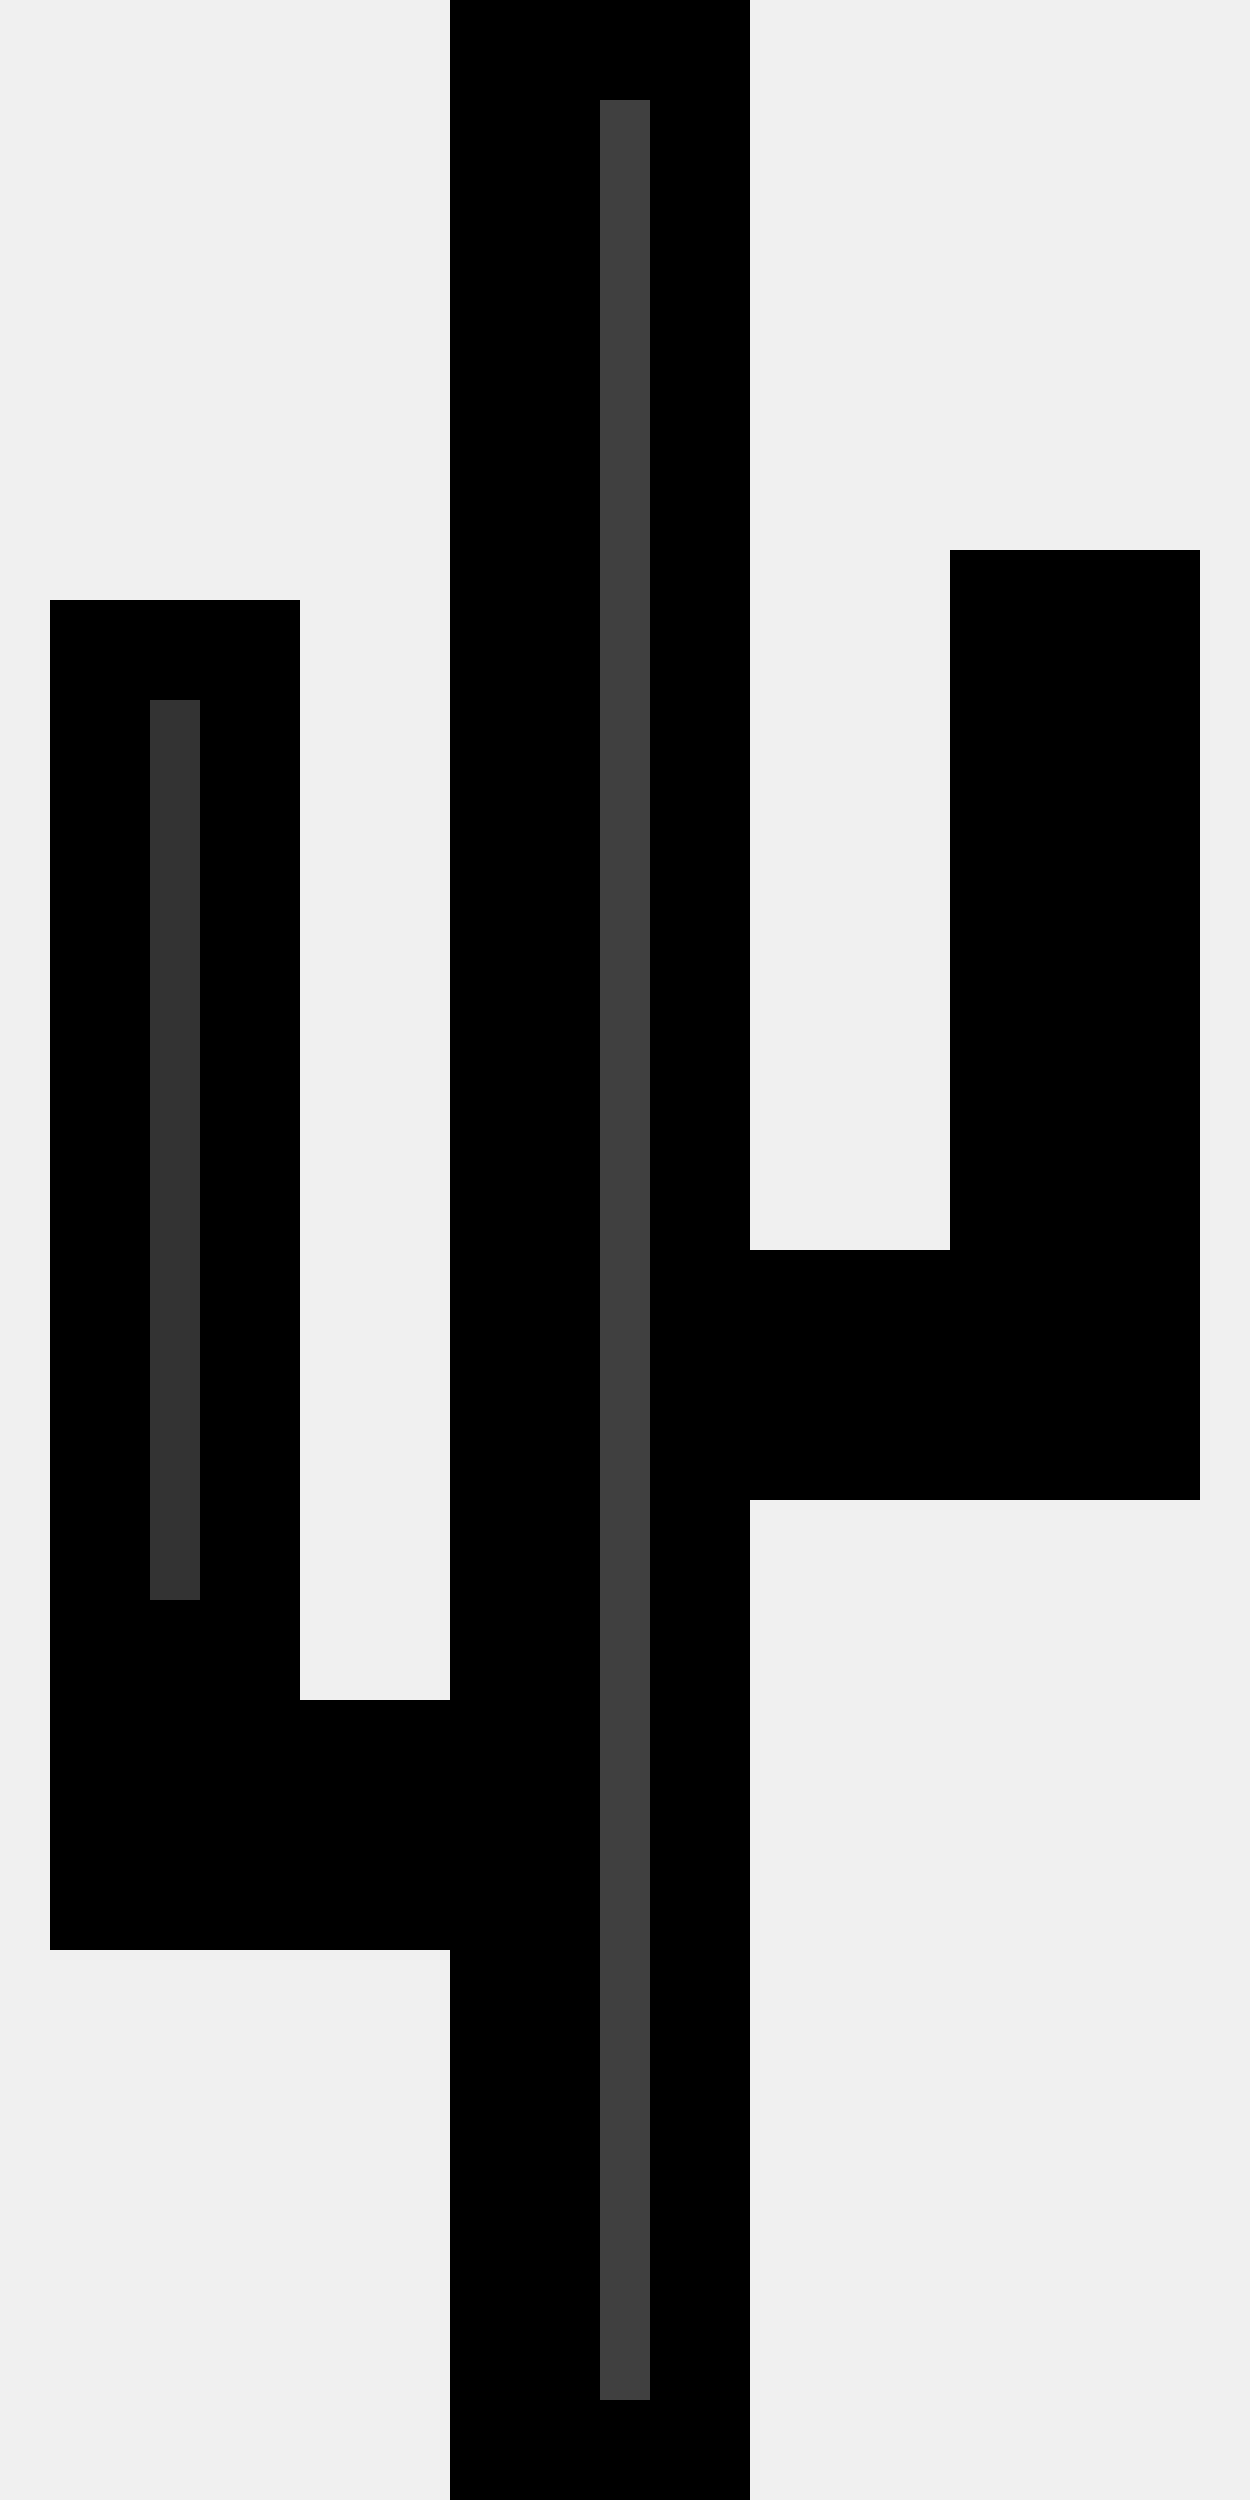
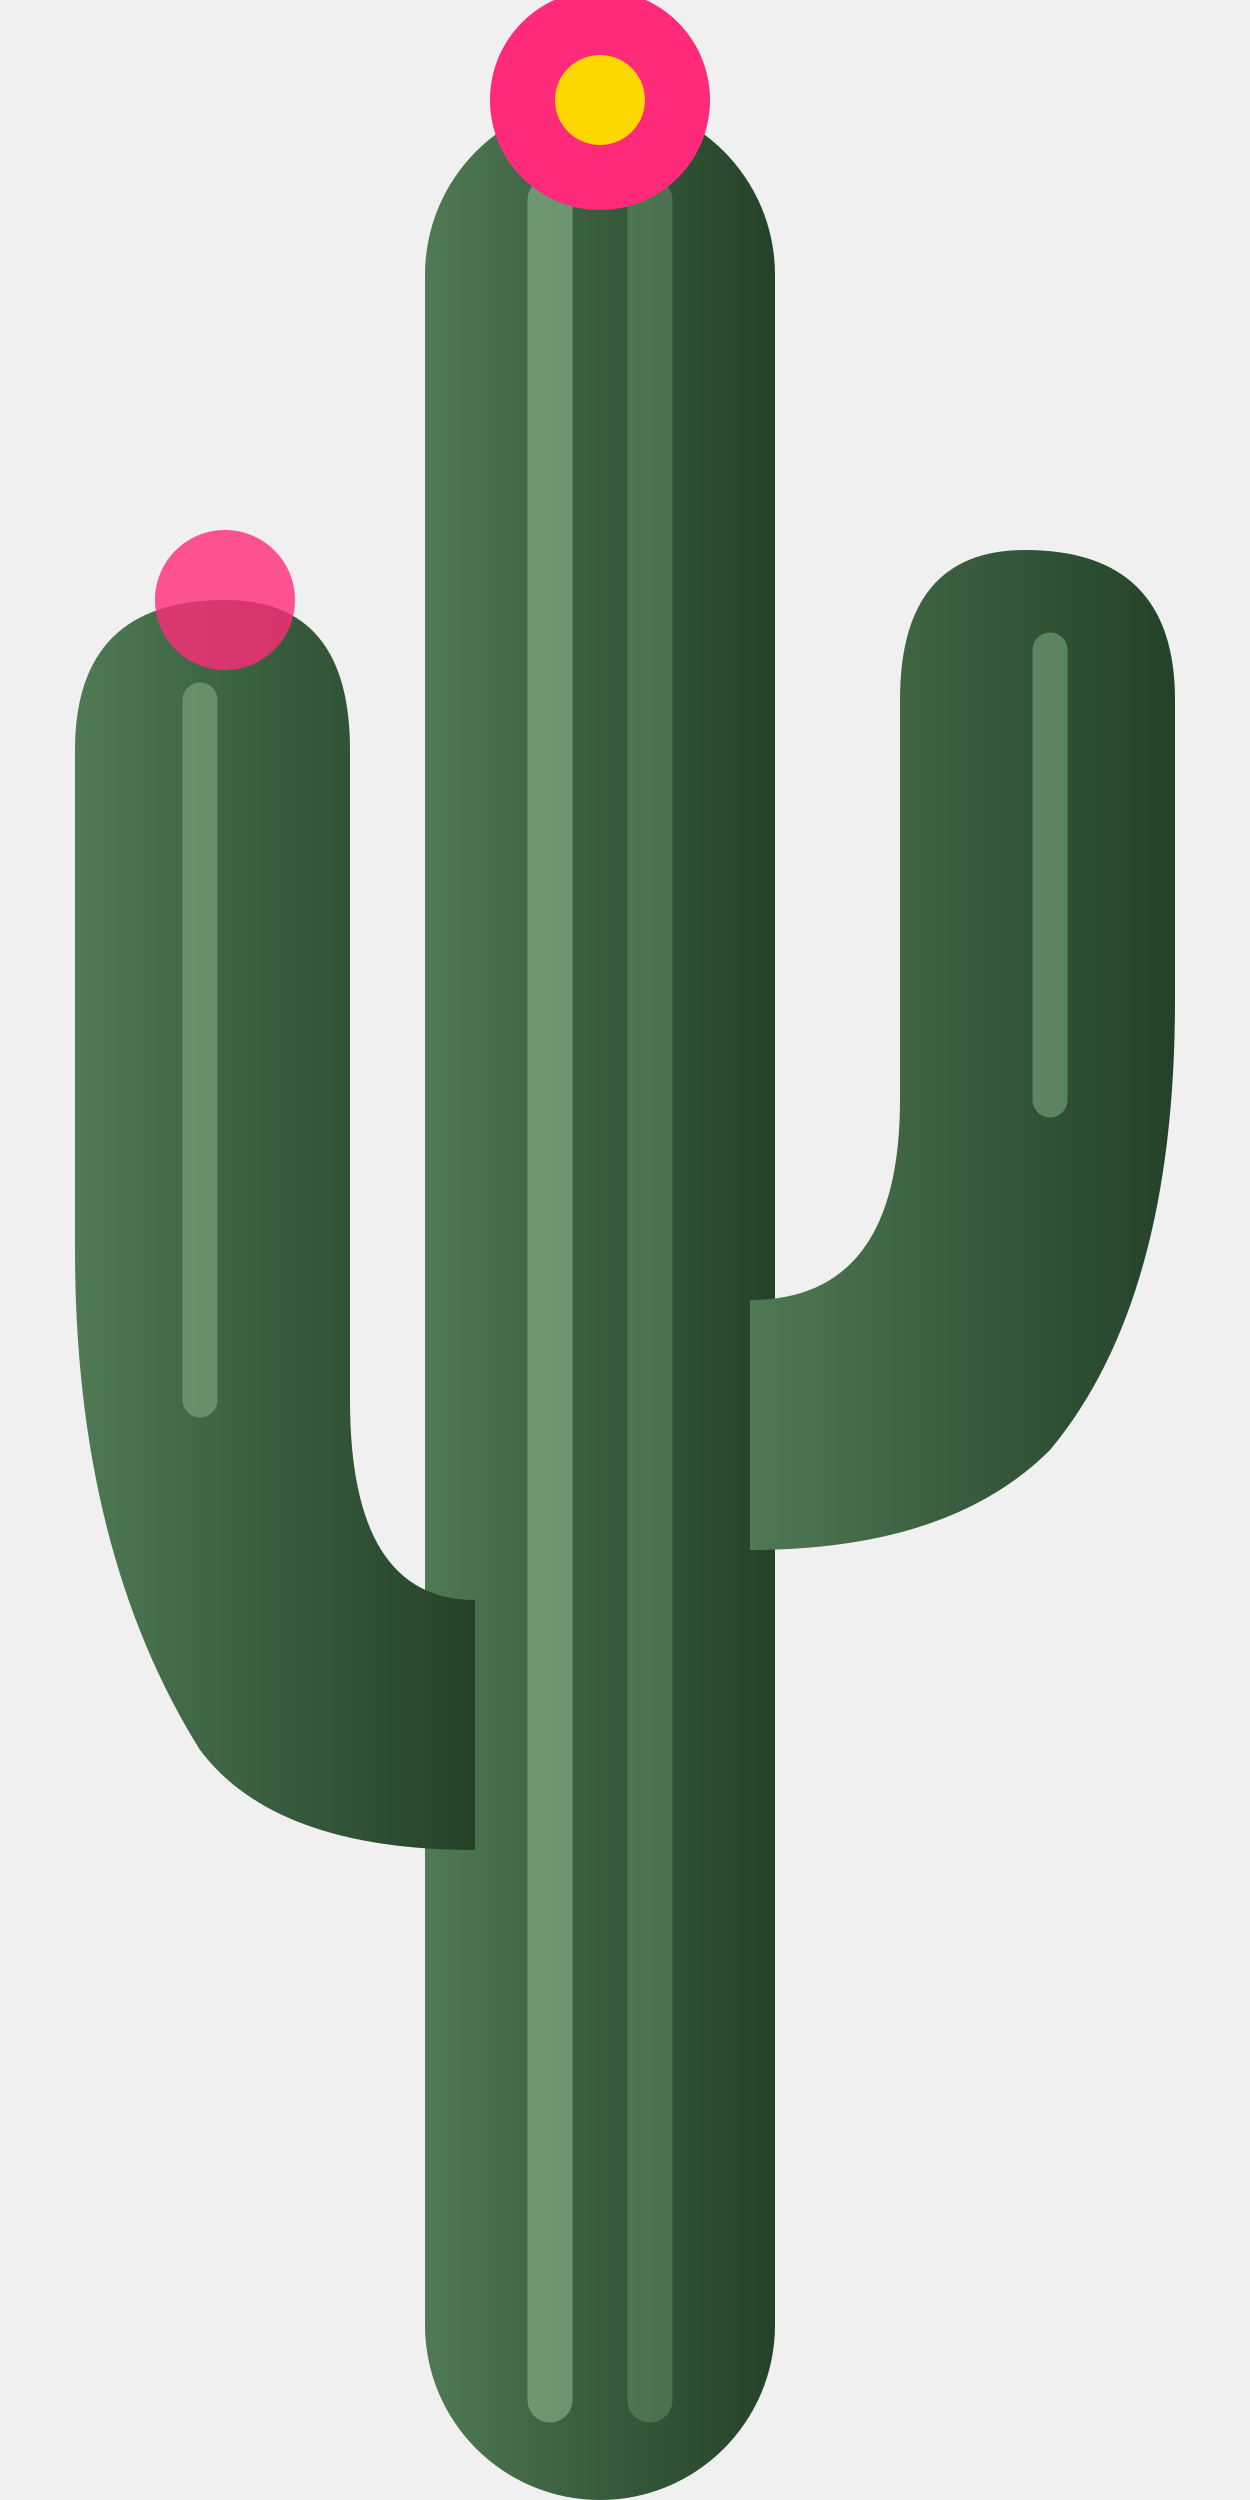
<svg xmlns="http://www.w3.org/2000/svg" viewBox="0 0 25 50" width="25" height="50">
-   <g fill="currentColor">
-     <path d="M9 0h6v50H9V0z" />
-     <path d="M1 12h5v22H1V12z M1 34h8v5H1z" />
-     <path d="M15 25h9v5h-9z M19 11h5v16h-5V11z" />
-     <rect x="12" y="2" width="1" height="46" fill="#FFFFFF" opacity="0.25" />
-     <rect x="3" y="14" width="1" height="18" fill="#FFFFFF" opacity="0.2" />
+   <defs>
+     <linearGradient id="cactusLgGrad1" x1="0%" y1="0%" x2="100%" y2="0%">
+       <stop offset="0%" stop-color="#4F7A54" />
+       <stop offset="50%" stop-color="#385C3D" />
+       <stop offset="100%" stop-color="#254229" />
+     </linearGradient>
+   </defs>
+   <g>
+     <rect x="8.5" y="2" width="7" height="48" rx="3.5" fill="url(#cactusLgGrad1)" />
+     <path d="M 1.5 15 Q 1.5 12, 4.5 12 Q 7 12, 7 15 L 7 28 Q 7 32, 9.5 32 L 9.5 37 Q 5.5 37, 4 35 Q 1.5 31, 1.5 25 Z" fill="url(#cactusLgGrad1)" />
+     <path d="M 23.5 14 Q 23.5 11, 20.5 11 Q 18 11, 18 14 L 18 22 Q 18 26, 15 26 L 15 31 Q 19 31, 21 29 Q 23.5 26, 23.5 20 Z" fill="url(#cactusLgGrad1)" />
+     <line x1="11" y1="4" x2="11" y2="48" stroke="#88B88E" stroke-width="0.9" opacity="0.6" stroke-linecap="round" />
+     <line x1="13" y1="4" x2="13" y2="48" stroke="#88B88E" stroke-width="0.9" opacity="0.3" stroke-linecap="round" />
+     <line x1="4" y1="14" x2="4" y2="28" stroke="#88B88E" stroke-width="0.7" opacity="0.5" stroke-linecap="round" />
+     <line x1="21" y1="13" x2="21" y2="22" stroke="#88B88E" stroke-width="0.7" opacity="0.5" stroke-linecap="round" />
+     <circle cx="12" cy="2" r="2.2" fill="#FF2A7A" />
+     <circle cx="12" cy="2" r="0.9" fill="#FFD700" />
+     <circle cx="4.5" cy="12" r="1.4" fill="#FF2A7A" opacity="0.8" />
  </g>
</svg>
